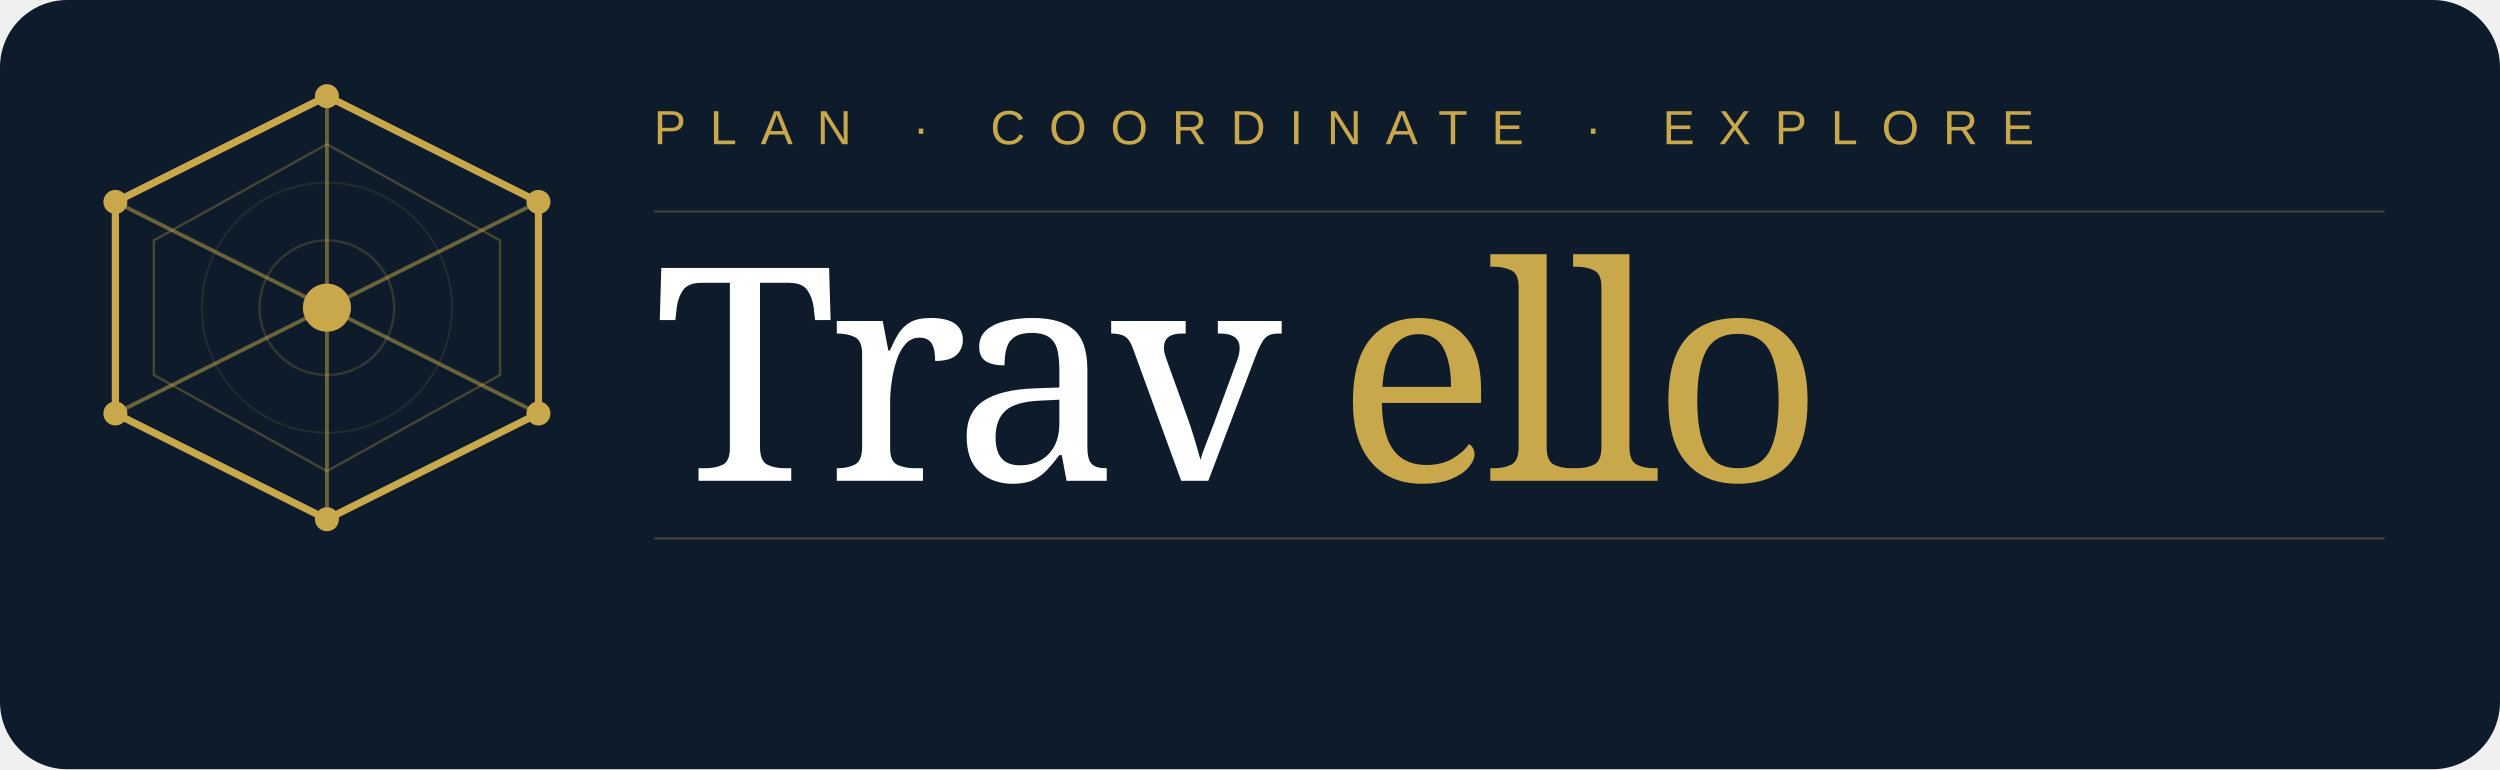
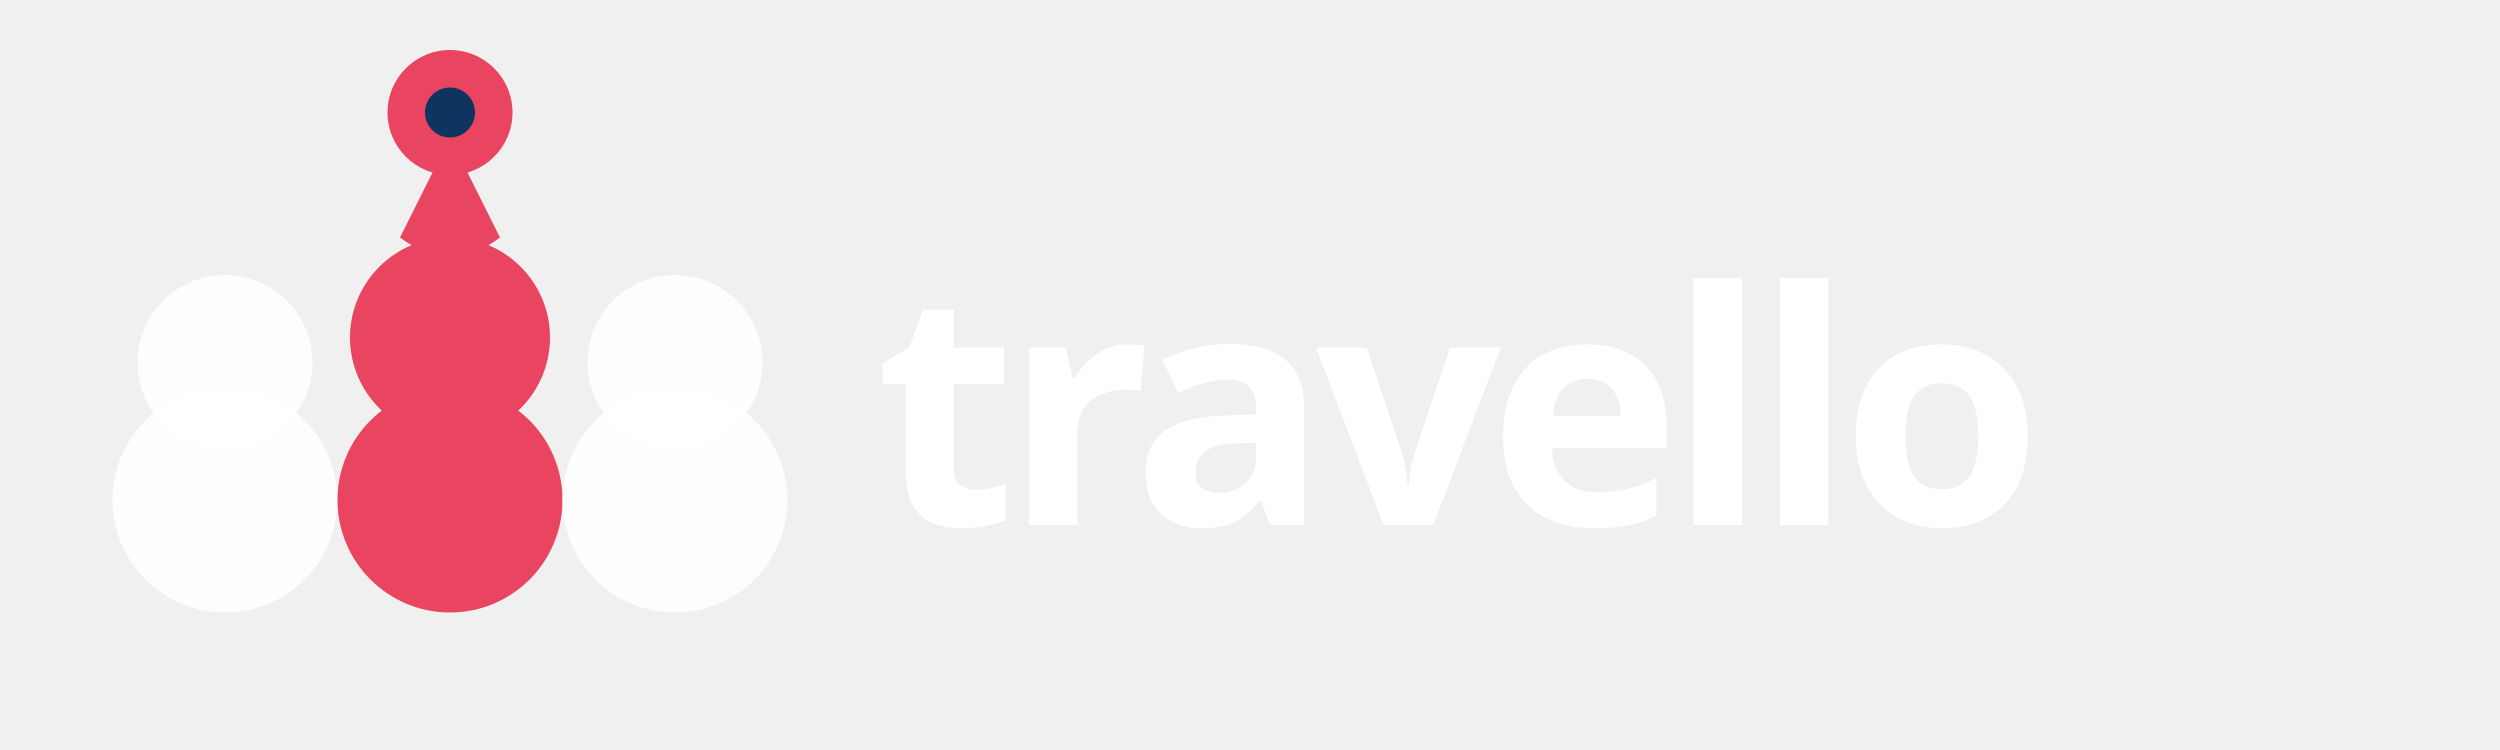
- <svg xmlns="http://www.w3.org/2000/svg" width="520" height="160" viewBox="0 0 520 160">
-   <rect width="520" height="160" rx="14" fill="#0D1B2A" />
-   <g transform="translate(24, 20)">
-     <polygon points="44,0 88,22 88,66 44,88 0,66 0,22" fill="none" stroke="#C9A84C" stroke-width="1.5" />
-     <polygon points="44,10 80,30 80,58 44,78 8,58 8,30" fill="none" stroke="#C9A84C" stroke-width="0.5" opacity="0.3" />
-     <circle cx="44" cy="44" r="5" fill="#C9A84C" />
-     <circle cx="44" cy="0" r="2.5" fill="#C9A84C" />
-     <circle cx="88" cy="22" r="2.5" fill="#C9A84C" />
-     <circle cx="88" cy="66" r="2.5" fill="#C9A84C" />
-     <circle cx="44" cy="88" r="2.5" fill="#C9A84C" />
-     <circle cx="0" cy="66" r="2.5" fill="#C9A84C" />
-     <circle cx="0" cy="22" r="2.5" fill="#C9A84C" />
-     <line x1="44" y1="0" x2="44" y2="44" stroke="#C9A84C" stroke-width="0.8" opacity="0.5" />
-     <line x1="88" y1="22" x2="44" y2="44" stroke="#C9A84C" stroke-width="0.8" opacity="0.5" />
-     <line x1="88" y1="66" x2="44" y2="44" stroke="#C9A84C" stroke-width="0.8" opacity="0.5" />
-     <line x1="44" y1="88" x2="44" y2="44" stroke="#C9A84C" stroke-width="0.8" opacity="0.5" />
-     <line x1="0" y1="66" x2="44" y2="44" stroke="#C9A84C" stroke-width="0.8" opacity="0.5" />
-     <line x1="0" y1="22" x2="44" y2="44" stroke="#C9A84C" stroke-width="0.8" opacity="0.5" />
-     <circle cx="44" cy="44" r="14" fill="none" stroke="#C9A84C" stroke-width="0.5" opacity="0.2" />
-     <circle cx="44" cy="44" r="26" fill="none" stroke="#C9A84C" stroke-width="0.4" opacity="0.12" />
-   </g>
-   <g transform="translate(136, 30)">
-     <text font-family="Arial, sans-serif" font-weight="400" font-size="10" fill="#C9A84C" letter-spacing="5">PLAN · COORDINATE · EXPLORE</text>
-     <line x1="0" y1="14" x2="360" y2="14" stroke="#C9A84C" stroke-width="0.4" opacity="0.3" />
-     <text y="70" font-family="Georgia, serif" font-weight="400" font-size="62" fill="#FFFFFF" letter-spacing="-2">Trav</text>
-     <text x="142" y="70" font-family="Georgia, serif" font-weight="400" font-size="62" fill="#C9A84C" letter-spacing="-2">ello</text>
-     <line x1="0" y1="82" x2="360" y2="82" stroke="#C9A84C" stroke-width="0.4" opacity="0.3" />
-   </g>
+ <svg xmlns="http://www.w3.org/2000/svg" viewBox="0 0 200 60" width="200" height="60">
+   <circle cx="18" cy="40" r="9" fill="rgba(255,255,255,0.85)" />
+   <circle cx="18" cy="29" r="7" fill="rgba(255,255,255,0.85)" />
+   <circle cx="36" cy="40" r="9" fill="#E94560" />
+   <circle cx="36" cy="27" r="8" fill="#E94560" />
+   <circle cx="54" cy="40" r="9" fill="rgba(255,255,255,0.85)" />
+   <circle cx="54" cy="29" r="7" fill="rgba(255,255,255,0.85)" />
+   <path d="M36 11 L32 19 Q36 22 40 19 Z" fill="#E94560" />
+   <circle cx="36" cy="9" r="5" fill="#E94560" />
+   <circle cx="36" cy="9" r="2" fill="#0F3460" />
+   <text x="70" y="42" font-family="system-ui,sans-serif" font-size="26" font-weight="700" fill="#ffffff" letter-spacing="-1">travello</text>
</svg>
